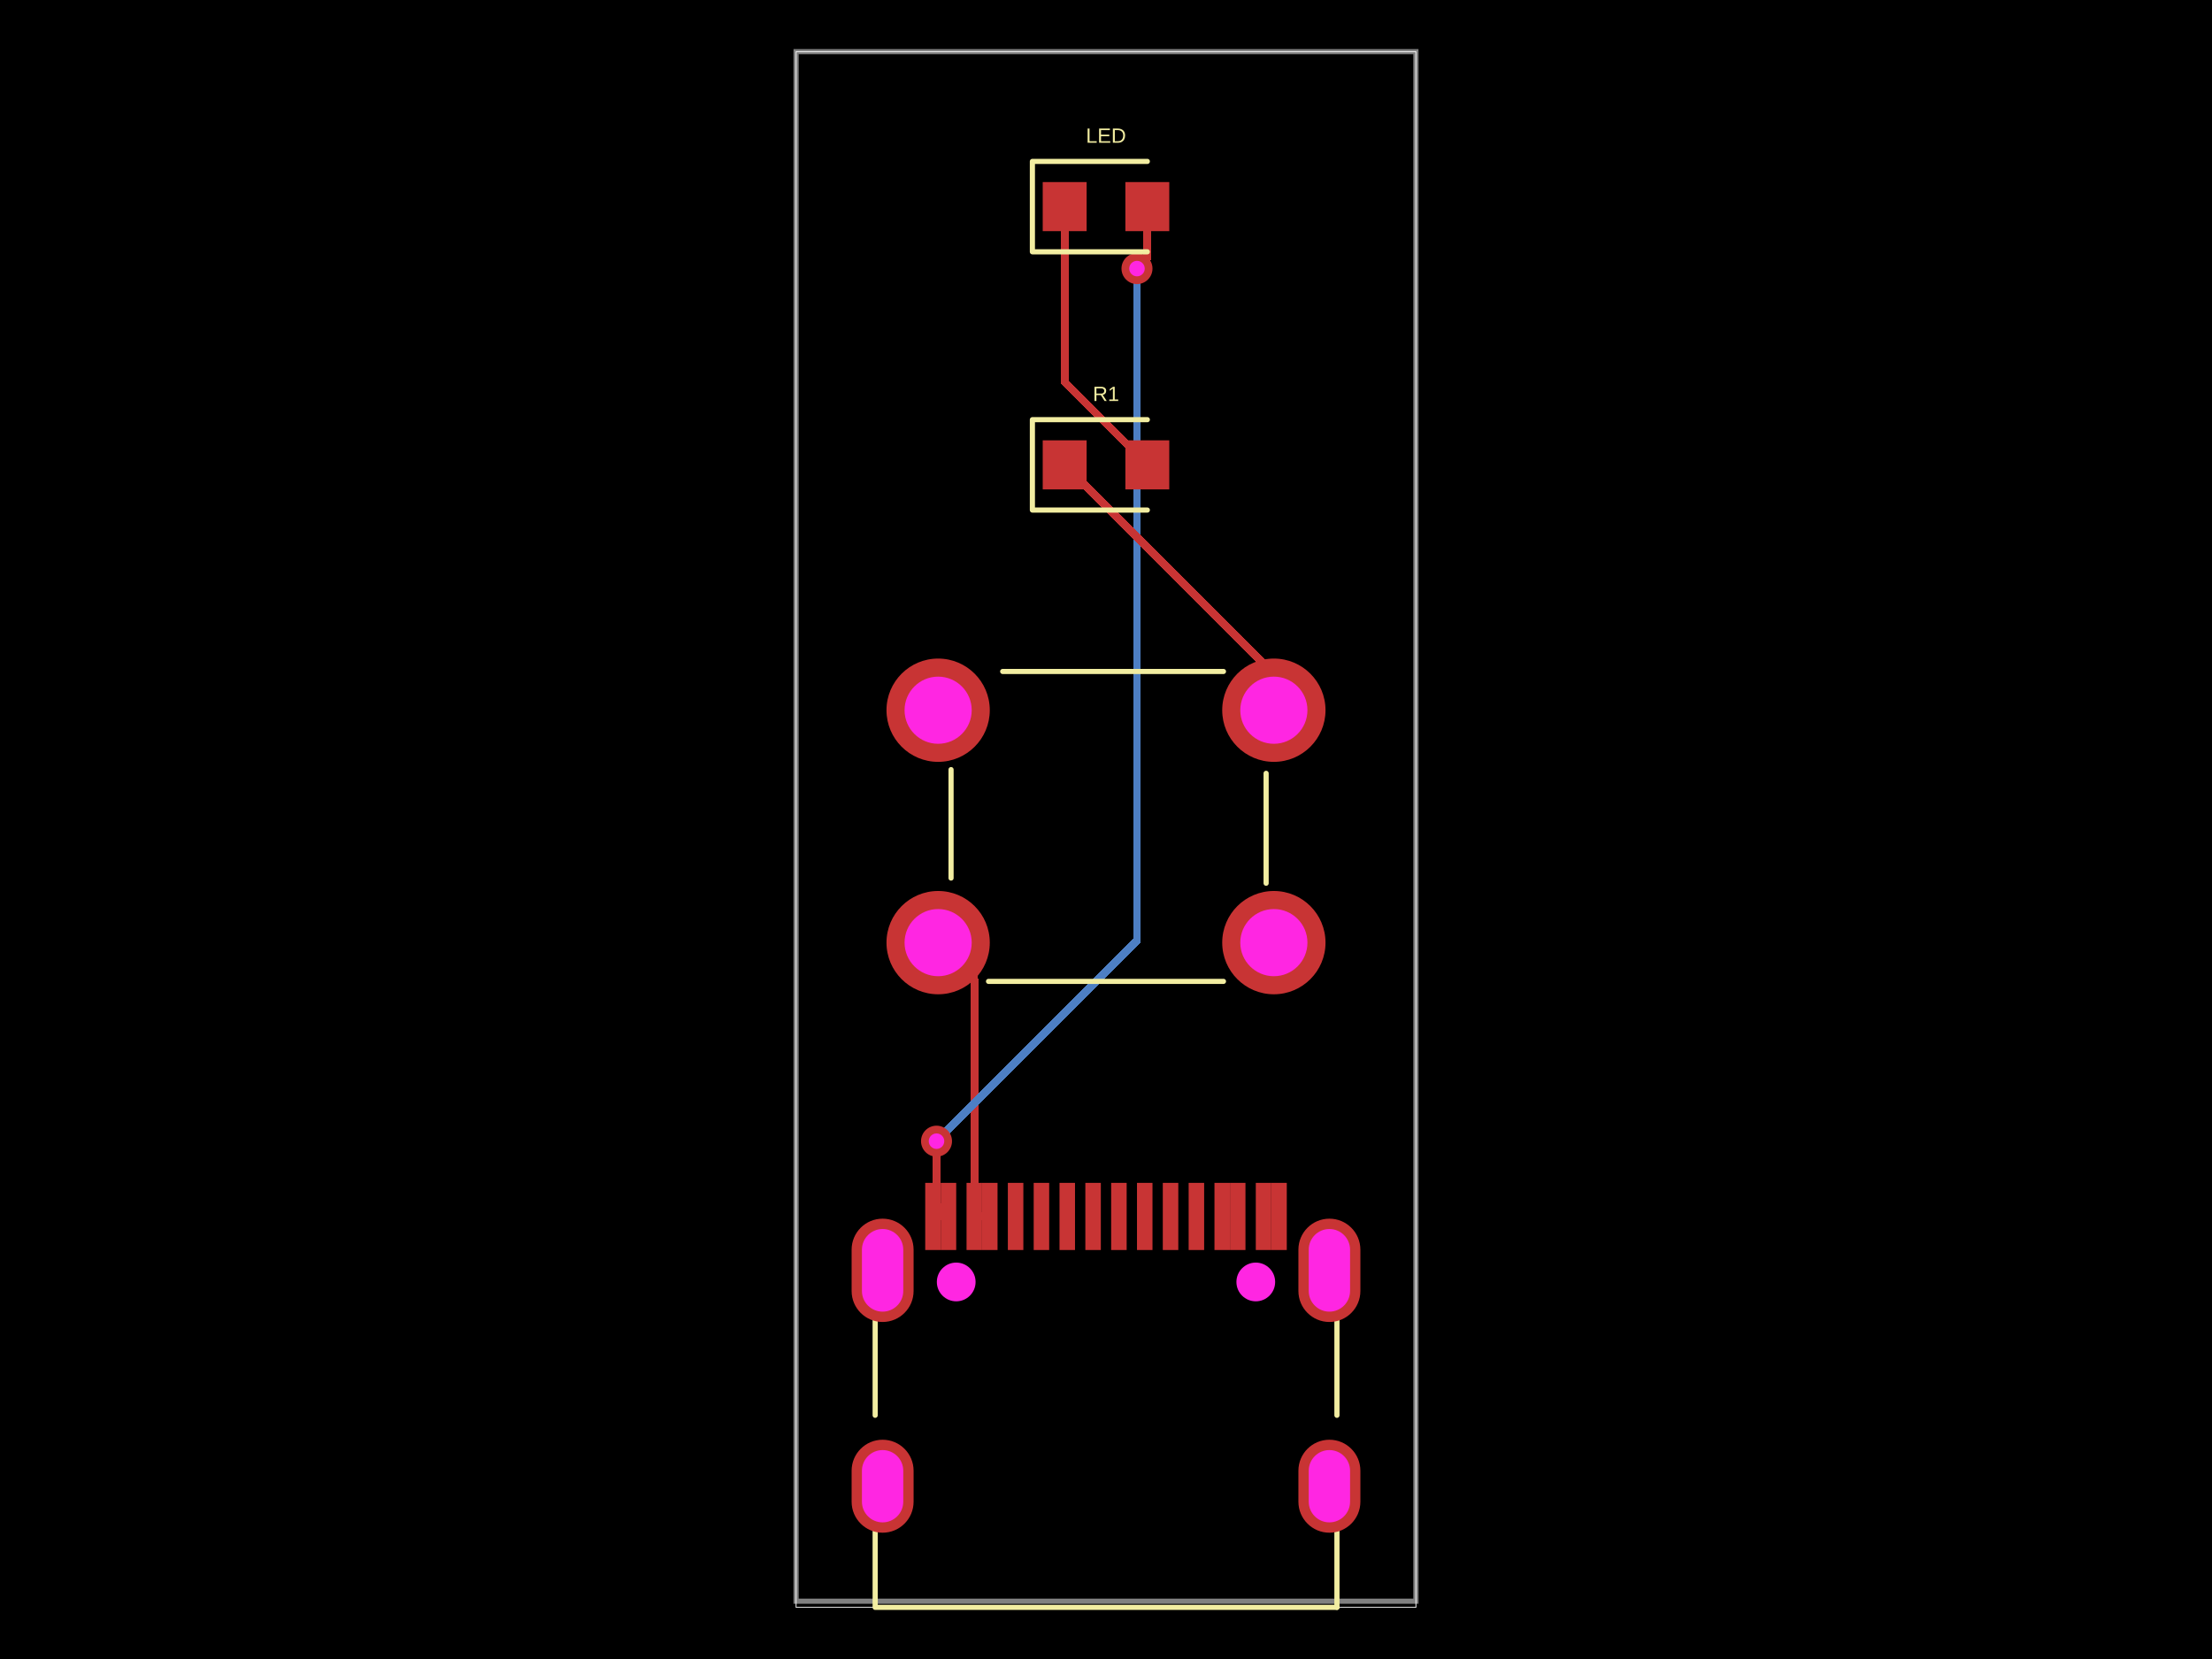
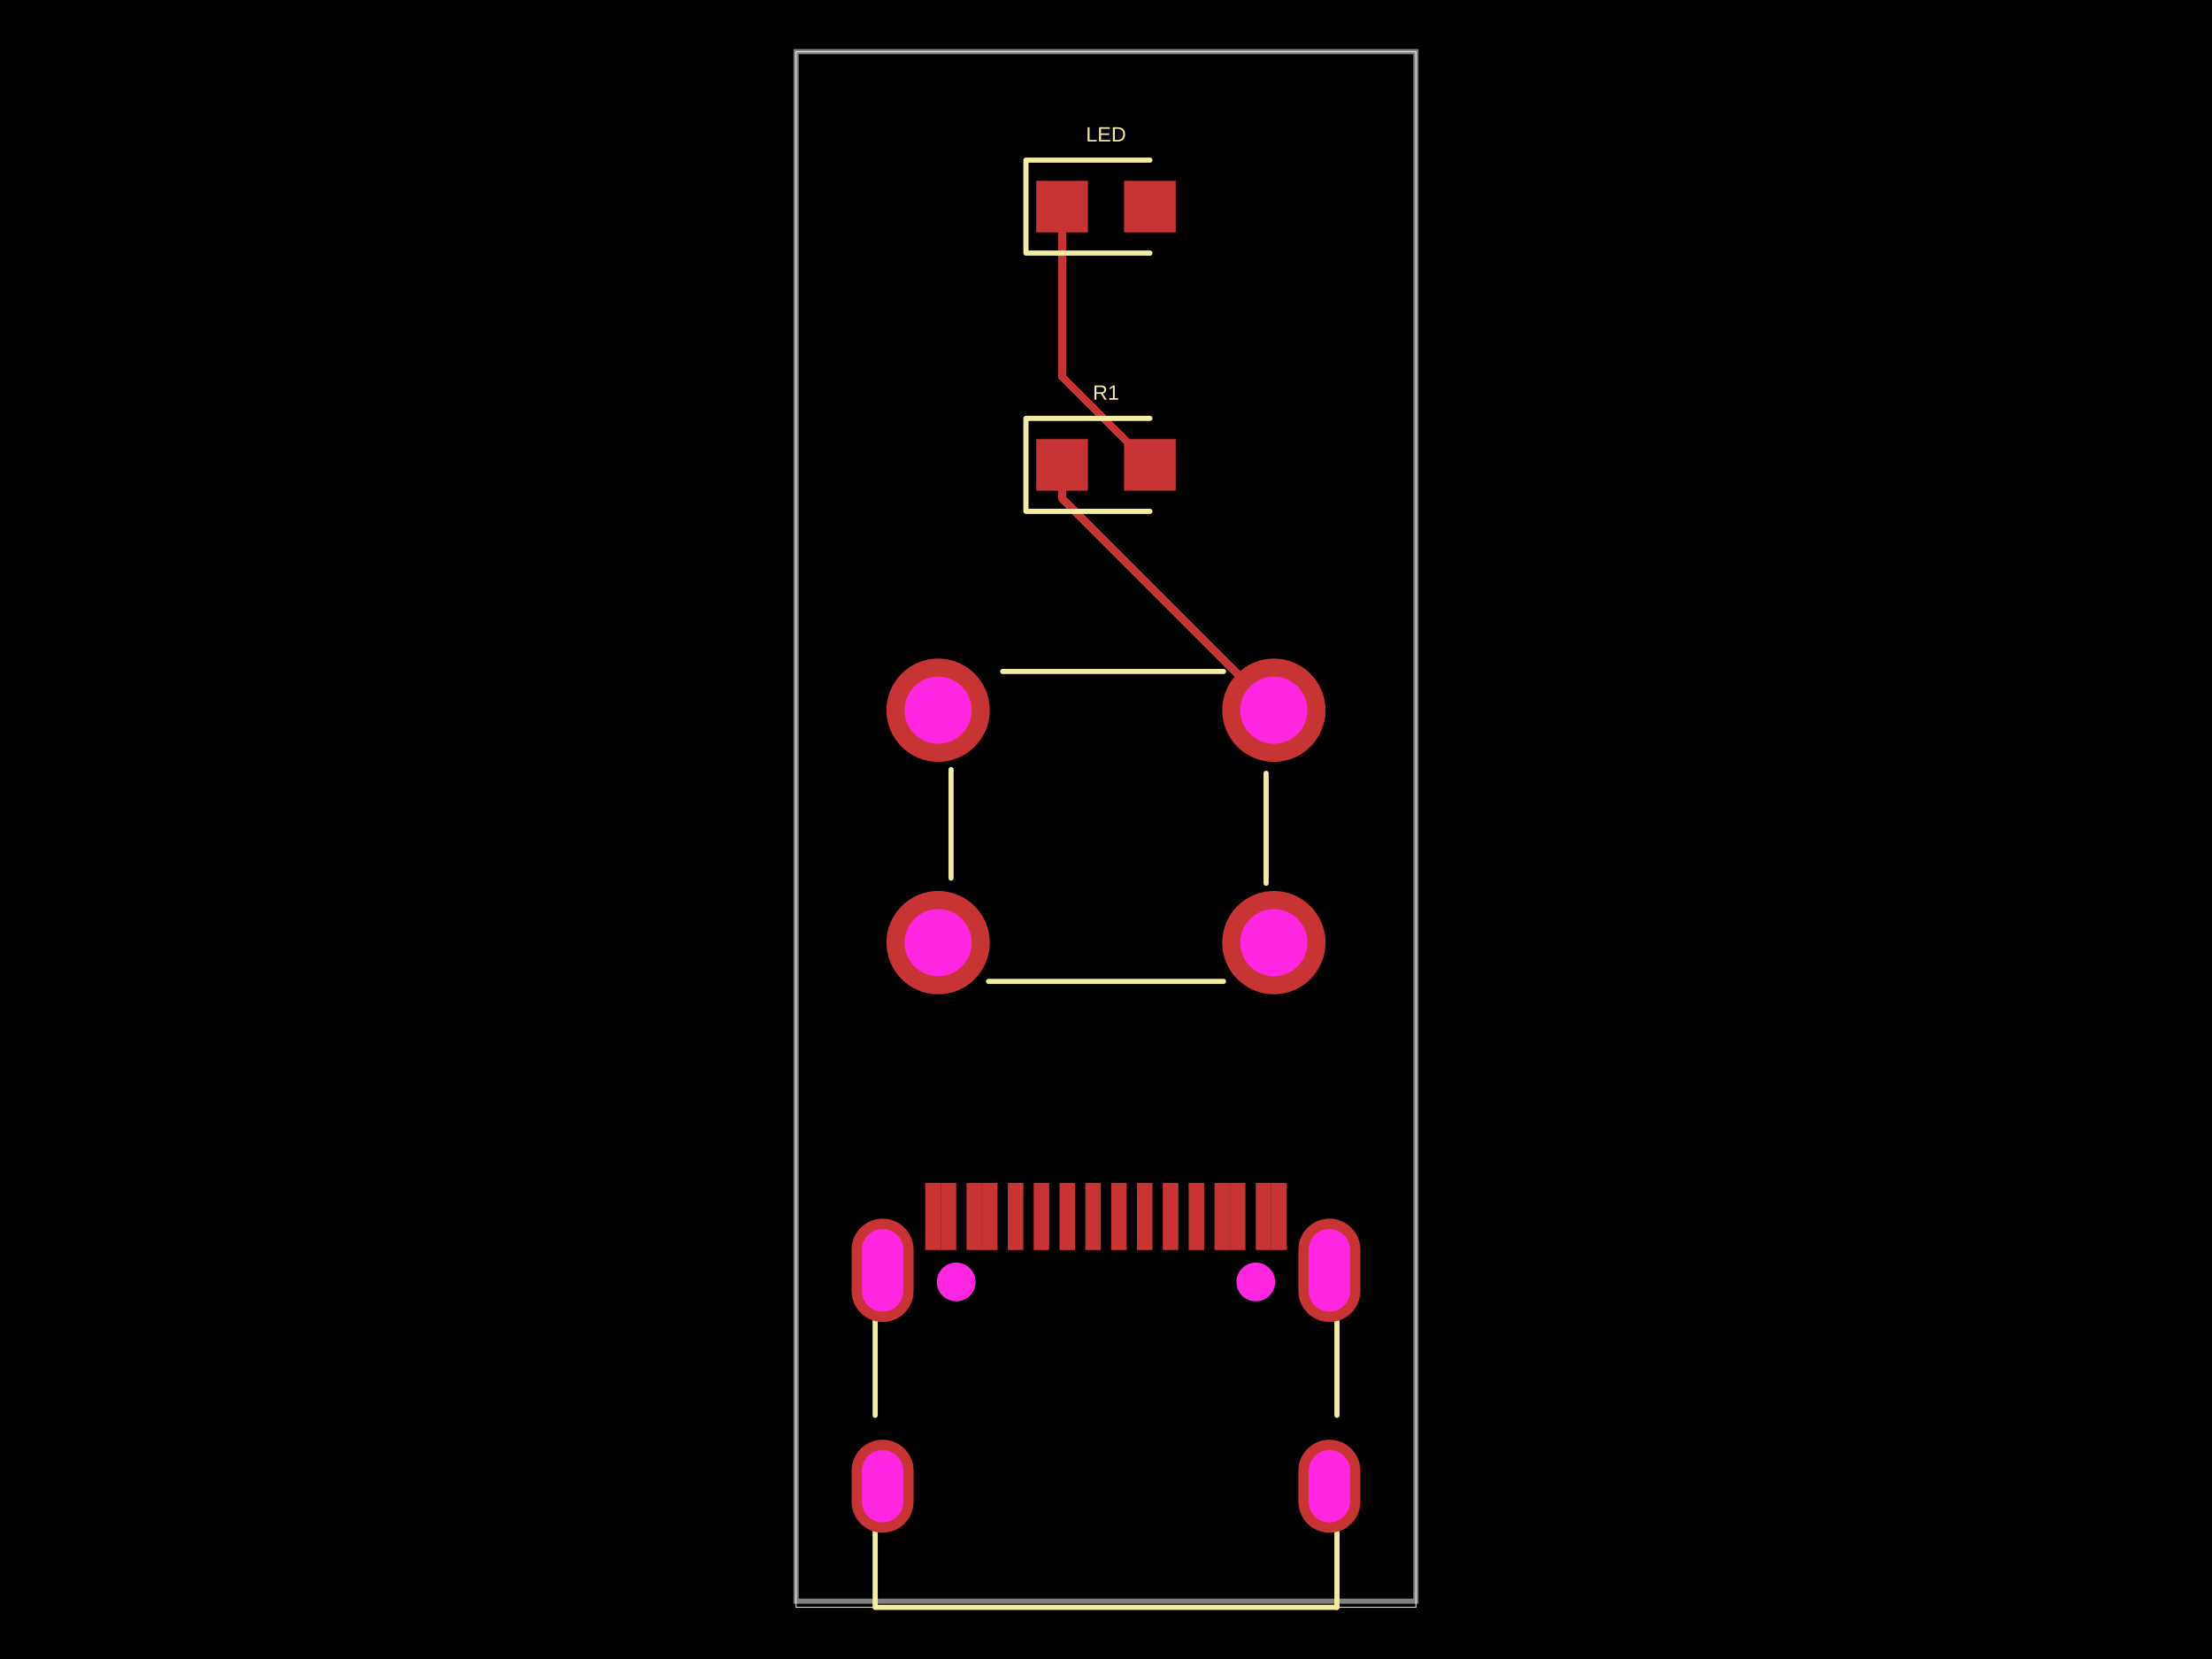
- <svg xmlns="http://www.w3.org/2000/svg" width="800" height="600" data-software-used-string="@tscircuit/core@0.0.522">
+ <svg xmlns="http://www.w3.org/2000/svg" width="800" height="600" data-software-used-string="@tscircuit/core@0.0.524">
  <style />
  <rect class="boundary" x="0" y="0" fill="#000" width="800" height="600" />
  <rect class="pcb-boundary" fill="none" stroke="#fff" stroke-width="0.3" x="287.917" y="18.68" width="224.166" height="562.639" />
  <path class="pcb-board" d="M 287.917 579.095 L 512.083 579.095 L 512.083 18.68 L 287.917 18.68 Z" fill="none" stroke="rgba(255, 255, 255, 0.5)" stroke-width="1.868" />
-   <path class="pcb-trace" stroke="rgb(200, 52, 52)" fill="none" d="M 352.367 439.942 L 357.97 439.942" stroke-width="2.802" stroke-linecap="round" stroke-linejoin="round" shape-rendering="crispEdges" data-layer="top" />
-   <path class="pcb-trace" stroke="rgb(200, 52, 52)" fill="none" d="M 357.97 439.942 L 357.97 439.942" stroke-width="2.802" stroke-linecap="round" stroke-linejoin="round" shape-rendering="crispEdges" data-layer="top" />
-   <path class="pcb-trace" stroke="rgb(200, 52, 52)" fill="none" d="M 352.367 439.942 L 352.367 353.994" stroke-width="2.802" stroke-linecap="round" stroke-linejoin="round" shape-rendering="crispEdges" data-layer="top" />
-   <path class="pcb-trace" stroke="rgb(200, 52, 52)" fill="none" d="M 352.367 353.994 L 339.29 340.917" stroke-width="2.802" stroke-linecap="round" stroke-linejoin="round" shape-rendering="crispEdges" data-layer="top" />
-   <path class="pcb-trace" stroke="rgb(200, 52, 52)" fill="none" d="M 337.42 439.942 L 343.024 439.942" stroke-width="2.802" stroke-linecap="round" stroke-linejoin="round" shape-rendering="crispEdges" data-layer="top" />
-   <path class="pcb-trace" stroke="rgb(200, 52, 52)" fill="none" d="M 343.024 439.942 L 343.024 439.942" stroke-width="2.802" stroke-linecap="round" stroke-linejoin="round" shape-rendering="crispEdges" data-layer="top" />
-   <path class="pcb-trace" stroke="rgb(77, 127, 196)" fill="none" d="M 411.208 97.138 L 411.208 97.138" stroke-width="2.802" stroke-linecap="round" stroke-linejoin="round" shape-rendering="crispEdges" data-layer="bottom" />
-   <path class="pcb-trace" stroke="rgb(77, 127, 196)" fill="none" d="M 411.208 97.138 L 411.208 340.213" stroke-width="2.802" stroke-linecap="round" stroke-linejoin="round" shape-rendering="crispEdges" data-layer="bottom" />
-   <path class="pcb-trace" stroke="rgb(77, 127, 196)" fill="none" d="M 411.208 340.213 L 338.732 412.69" stroke-width="2.802" stroke-linecap="round" stroke-linejoin="round" shape-rendering="crispEdges" data-layer="bottom" />
-   <path class="pcb-trace" stroke="rgb(77, 127, 196)" fill="none" d="M 338.732 412.69 L 338.705 412.722" stroke-width="2.802" stroke-linecap="round" stroke-linejoin="round" shape-rendering="crispEdges" data-layer="bottom" />
-   <path class="pcb-trace" stroke="rgb(77, 127, 196)" fill="none" d="M 338.705 412.722 L 338.705 412.722" stroke-width="2.802" stroke-linecap="round" stroke-linejoin="round" shape-rendering="crispEdges" data-layer="bottom" />
-   <path class="pcb-trace" stroke="rgb(200, 52, 52)" fill="none" d="M 414.944 74.722 L 414.944 93.402" stroke-width="2.802" stroke-linecap="round" stroke-linejoin="round" shape-rendering="crispEdges" data-layer="top" />
-   <path class="pcb-trace" stroke="rgb(200, 52, 52)" fill="none" d="M 414.944 93.402 L 411.646 96.701" stroke-width="2.802" stroke-linecap="round" stroke-linejoin="round" shape-rendering="crispEdges" data-layer="top" />
-   <path class="pcb-trace" stroke="rgb(200, 52, 52)" fill="none" d="M 411.646 96.701 L 411.208 97.138" stroke-width="2.802" stroke-linecap="round" stroke-linejoin="round" shape-rendering="crispEdges" data-layer="top" />
-   <path class="pcb-trace" stroke="rgb(200, 52, 52)" fill="none" d="M 411.208 97.138 L 411.208 97.138" stroke-width="2.802" stroke-linecap="round" stroke-linejoin="round" shape-rendering="crispEdges" data-layer="top" />
-   <path class="pcb-trace" stroke="rgb(200, 52, 52)" fill="none" d="M 338.705 412.722 L 338.705 412.722" stroke-width="2.802" stroke-linecap="round" stroke-linejoin="round" shape-rendering="crispEdges" data-layer="top" />
-   <path class="pcb-trace" stroke="rgb(200, 52, 52)" fill="none" d="M 338.705 412.722 L 338.705 435.623" stroke-width="2.802" stroke-linecap="round" stroke-linejoin="round" shape-rendering="crispEdges" data-layer="top" />
-   <path class="pcb-trace" stroke="rgb(200, 52, 52)" fill="none" d="M 338.705 435.623 L 343.024 439.942" stroke-width="2.802" stroke-linecap="round" stroke-linejoin="round" shape-rendering="crispEdges" data-layer="top" />
-   <path class="pcb-trace" stroke="rgb(200, 52, 52)" fill="none" d="M 414.944 168.124 L 385.056 138.236" stroke-width="2.802" stroke-linecap="round" stroke-linejoin="round" shape-rendering="crispEdges" data-layer="top" />
-   <path class="pcb-trace" stroke="rgb(200, 52, 52)" fill="none" d="M 385.056 138.236 L 385.056 74.722" stroke-width="2.802" stroke-linecap="round" stroke-linejoin="round" shape-rendering="crispEdges" data-layer="top" />
-   <path class="pcb-trace" stroke="rgb(200, 52, 52)" fill="none" d="M 460.71 256.858 L 460.71 243.779" stroke-width="2.802" stroke-linecap="round" stroke-linejoin="round" shape-rendering="crispEdges" data-layer="top" />
-   <path class="pcb-trace" stroke="rgb(200, 52, 52)" fill="none" d="M 460.71 243.779 L 385.056 168.124" stroke-width="2.802" stroke-linecap="round" stroke-linejoin="round" shape-rendering="crispEdges" data-layer="top" />
+   <path class="pcb-trace" stroke="rgb(200, 52, 52)" fill="none" d="M 384.122 74.722 L 384.122 136.367" stroke-width="2.802" stroke-linecap="round" stroke-linejoin="round" shape-rendering="crispEdges" data-layer="top" />
+   <path class="pcb-trace" stroke="rgb(200, 52, 52)" fill="none" d="M 384.122 136.367 L 415.878 168.124" stroke-width="2.802" stroke-linecap="round" stroke-linejoin="round" shape-rendering="crispEdges" data-layer="top" />
+   <path class="pcb-trace" stroke="rgb(200, 52, 52)" fill="none" d="M 384.122 168.124 L 384.122 180.269" stroke-width="2.802" stroke-linecap="round" stroke-linejoin="round" shape-rendering="crispEdges" data-layer="top" />
+   <path class="pcb-trace" stroke="rgb(200, 52, 52)" fill="none" d="M 384.122 180.269 L 460.71 256.858" stroke-width="2.802" stroke-linecap="round" stroke-linejoin="round" shape-rendering="crispEdges" data-layer="top" />
  <rect class="pcb-pad" fill="rgb(200, 52, 52)" x="364.506" y="427.8" width="5.604" height="24.285" data-layer="top" />
  <rect class="pcb-pad" fill="rgb(200, 52, 52)" x="373.849" y="427.8" width="5.604" height="24.285" data-layer="top" />
  <rect class="pcb-pad" fill="rgb(200, 52, 52)" x="383.186" y="427.8" width="5.604" height="24.285" data-layer="top" />
  <rect class="pcb-pad" fill="rgb(200, 52, 52)" x="392.529" y="427.8" width="5.604" height="24.285" data-layer="top" />
  <rect class="pcb-pad" fill="rgb(200, 52, 52)" x="401.867" y="427.8" width="5.604" height="24.285" data-layer="top" />
  <rect class="pcb-pad" fill="rgb(200, 52, 52)" x="411.209" y="427.8" width="5.604" height="24.285" data-layer="top" />
  <rect class="pcb-pad" fill="rgb(200, 52, 52)" x="420.543" y="427.8" width="5.604" height="24.285" data-layer="top" />
  <rect class="pcb-pad" fill="rgb(200, 52, 52)" x="429.89" y="427.8" width="5.604" height="24.285" data-layer="top" />
  <rect class="pcb-pad" fill="rgb(200, 52, 52)" x="334.618" y="427.8" width="5.604" height="24.285" data-layer="top" />
  <rect class="pcb-pad" fill="rgb(200, 52, 52)" x="340.222" y="427.8" width="5.604" height="24.285" data-layer="top" />
  <rect class="pcb-pad" fill="rgb(200, 52, 52)" x="349.564" y="427.8" width="5.604" height="24.285" data-layer="top" />
  <rect class="pcb-pad" fill="rgb(200, 52, 52)" x="355.168" y="427.8" width="5.604" height="24.285" data-layer="top" />
  <rect class="pcb-pad" fill="rgb(200, 52, 52)" x="439.228" y="427.8" width="5.604" height="24.285" data-layer="top" />
  <rect class="pcb-pad" fill="rgb(200, 52, 52)" x="444.836" y="427.8" width="5.604" height="24.285" data-layer="top" />
  <rect class="pcb-pad" fill="rgb(200, 52, 52)" x="454.174" y="427.8" width="5.604" height="24.285" data-layer="top" />
  <rect class="pcb-pad" fill="rgb(200, 52, 52)" x="459.778" y="427.8" width="5.604" height="24.285" data-layer="top" />
-   <rect class="pcb-pad" fill="rgb(200, 52, 52)" x="377.116" y="65.849" width="15.878" height="17.746" data-layer="top" />
-   <rect class="pcb-pad" fill="rgb(200, 52, 52)" x="407.005" y="65.849" width="15.878" height="17.746" data-layer="top" />
-   <rect class="pcb-pad" fill="rgb(200, 52, 52)" x="377.116" y="159.251" width="15.878" height="17.746" data-layer="top" />
-   <rect class="pcb-pad" fill="rgb(200, 52, 52)" x="407.005" y="159.251" width="15.878" height="17.746" data-layer="top" />
-   <g>
-     <circle class="pcb-hole-outer" fill="rgb(200, 52, 52)" cx="411.208" cy="97.138" r="5.604" />
-     <circle class="pcb-hole-inner" fill="#FF26E2" cx="411.208" cy="97.138" r="2.802" />
-   </g>
-   <g>
-     <circle class="pcb-hole-outer" fill="rgb(200, 52, 52)" cx="338.705" cy="412.722" r="5.604" />
-     <circle class="pcb-hole-inner" fill="#FF26E2" cx="338.705" cy="412.722" r="2.802" />
-   </g>
+   <rect class="pcb-pad" fill="rgb(200, 52, 52)" x="374.781" y="65.382" width="18.68" height="18.68" data-layer="top" />
+   <rect class="pcb-pad" fill="rgb(200, 52, 52)" x="406.538" y="65.382" width="18.68" height="18.68" data-layer="top" />
+   <rect class="pcb-pad" fill="rgb(200, 52, 52)" x="374.781" y="158.784" width="18.68" height="18.68" data-layer="top" />
+   <rect class="pcb-pad" fill="rgb(200, 52, 52)" x="406.538" y="158.784" width="18.68" height="18.68" data-layer="top" />
  <path class="pcb-silkscreen pcb-silkscreen-top" d="M 316.517 511.858 L 316.517 477.058" fill="none" stroke="#f2eda1" stroke-width="1.868" stroke-linecap="round" stroke-linejoin="round" data-pcb-component-id="null" data-pcb-silkscreen-path-id="pcb_silkscreen_path_0" />
  <path class="pcb-silkscreen pcb-silkscreen-top" d="M 483.521 581.32 L 316.517 581.32 L 316.517 553.648" fill="none" stroke="#f2eda1" stroke-width="1.868" stroke-linecap="round" stroke-linejoin="round" data-pcb-component-id="null" data-pcb-silkscreen-path-id="pcb_silkscreen_path_1" />
  <path class="pcb-silkscreen pcb-silkscreen-top" d="M 483.521 511.865 L 483.521 477.052" fill="none" stroke="#f2eda1" stroke-width="1.868" stroke-linecap="round" stroke-linejoin="round" data-pcb-component-id="null" data-pcb-silkscreen-path-id="pcb_silkscreen_path_2" />
  <path class="pcb-silkscreen pcb-silkscreen-top" d="M 483.521 581.32 L 483.521 553.641" fill="none" stroke="#f2eda1" stroke-width="1.868" stroke-linecap="round" stroke-linejoin="round" data-pcb-component-id="null" data-pcb-silkscreen-path-id="pcb_silkscreen_path_3" />
-   <path class="pcb-silkscreen pcb-silkscreen-top" d="M 414.944 58.376 L 373.38 58.376 L 373.38 91.067 L 414.944 91.067" fill="none" stroke="#f2eda1" stroke-width="1.868" stroke-linecap="round" stroke-linejoin="round" data-pcb-component-id="pcb_component_1" data-pcb-silkscreen-path-id="pcb_silkscreen_path_4" />
+   <path class="pcb-silkscreen pcb-silkscreen-top" d="M 415.878 57.909 L 371.045 57.909 L 371.045 91.534 L 415.878 91.534" fill="none" stroke="#f2eda1" stroke-width="1.868" stroke-linecap="round" stroke-linejoin="round" data-pcb-component-id="pcb_component_1" data-pcb-silkscreen-path-id="pcb_silkscreen_path_4" />
  <path class="pcb-silkscreen pcb-silkscreen-top" d="M 357.515 354.929 L 442.485 354.929" fill="none" stroke="#f2eda1" stroke-width="1.868" stroke-linecap="round" stroke-linejoin="round" data-pcb-component-id="null" data-pcb-silkscreen-path-id="pcb_silkscreen_path_5" />
  <path class="pcb-silkscreen pcb-silkscreen-top" d="M 343.959 278.339 L 343.959 317.568" fill="none" stroke="#f2eda1" stroke-width="1.868" stroke-linecap="round" stroke-linejoin="round" data-pcb-component-id="null" data-pcb-silkscreen-path-id="pcb_silkscreen_path_6" />
  <path class="pcb-silkscreen pcb-silkscreen-top" d="M 457.909 279.684 L 457.909 319.436" fill="none" stroke="#f2eda1" stroke-width="1.868" stroke-linecap="round" stroke-linejoin="round" data-pcb-component-id="null" data-pcb-silkscreen-path-id="pcb_silkscreen_path_7" />
  <path class="pcb-silkscreen pcb-silkscreen-top" d="M 362.639 242.846 L 442.485 242.846" fill="none" stroke="#f2eda1" stroke-width="1.868" stroke-linecap="round" stroke-linejoin="round" data-pcb-component-id="null" data-pcb-silkscreen-path-id="pcb_silkscreen_path_8" />
-   <path class="pcb-silkscreen pcb-silkscreen-top" d="M 414.944 151.779 L 373.38 151.779 L 373.38 184.47 L 414.944 184.47" fill="none" stroke="#f2eda1" stroke-width="1.868" stroke-linecap="round" stroke-linejoin="round" data-pcb-component-id="pcb_component_3" data-pcb-silkscreen-path-id="pcb_silkscreen_path_9" />
-   <text x="0" y="0" dx="0" dy="0" fill="#f2eda1" font-family="Arial, sans-serif" font-size="7.472" text-anchor="middle" dominant-baseline="central" transform="matrix(1,0,0,1,400,49.03625)" class="pcb-silkscreen-text pcb-silkscreen-top" data-pcb-silkscreen-text-id="pcb_component_1" stroke="none">LED</text>
-   <text x="0" y="0" dx="0" dy="0" fill="#f2eda1" font-family="Arial, sans-serif" font-size="7.472" text-anchor="middle" dominant-baseline="central" transform="matrix(1,0,0,1,400,142.4386)" class="pcb-silkscreen-text pcb-silkscreen-top" data-pcb-silkscreen-text-id="pcb_component_3" stroke="none">R1</text>
+   <path class="pcb-silkscreen pcb-silkscreen-top" d="M 415.878 151.312 L 371.045 151.312 L 371.045 184.937 L 415.878 184.937" fill="none" stroke="#f2eda1" stroke-width="1.868" stroke-linecap="round" stroke-linejoin="round" data-pcb-component-id="pcb_component_3" data-pcb-silkscreen-path-id="pcb_silkscreen_path_9" />
+   <text x="0" y="0" dx="0" dy="0" fill="#f2eda1" font-family="Arial, sans-serif" font-size="7.472" text-anchor="middle" dominant-baseline="central" transform="matrix(1,0,0,1,400,48.56924)" class="pcb-silkscreen-text pcb-silkscreen-top" data-pcb-silkscreen-text-id="pcb_component_1" stroke="none">LED</text>
+   <text x="0" y="0" dx="0" dy="0" fill="#f2eda1" font-family="Arial, sans-serif" font-size="7.472" text-anchor="middle" dominant-baseline="central" transform="matrix(1,0,0,1,400,141.9716)" class="pcb-silkscreen-text pcb-silkscreen-top" data-pcb-silkscreen-text-id="pcb_component_3" stroke="none">R1</text>
  <g>
    <path class="pcb-hole-outer" fill="rgb(200, 52, 52)" d="M469.587,531.909 v11.208 a11.208,11.208 0 0 0 22.417,0 v-11.208 a11.208,11.208 0 0 0 -22.417,0 z" />
    <path class="pcb-hole-inner" fill="#FF26E2" d="M473.323,531.909 v11.208 a7.472,7.472 0 0 0 14.944,0 v-11.208 a7.472,7.472 0 0 0 -14.944,0 z" />
  </g>
  <g>
    <path class="pcb-hole-outer" fill="rgb(200, 52, 52)" d="M469.587,451.96 v14.944 a11.208,11.208 0 0 0 22.417,0 v-14.944 a11.208,11.208 0 0 0 -22.417,0 z" />
    <path class="pcb-hole-inner" fill="#FF26E2" d="M473.323,451.96 v14.944 a7.472,7.472 0 0 0 14.944,0 v-14.944 a7.472,7.472 0 0 0 -14.944,0 z" />
  </g>
  <g>
    <path class="pcb-hole-outer" fill="rgb(200, 52, 52)" d="M307.997,451.96 v14.944 a11.208,11.208 0 0 0 22.417,0 v-14.944 a11.208,11.208 0 0 0 -22.417,0 z" />
    <path class="pcb-hole-inner" fill="#FF26E2" d="M311.733,451.96 v14.944 a7.472,7.472 0 0 0 14.944,0 v-14.944 a7.472,7.472 0 0 0 -14.944,0 z" />
  </g>
  <g>
    <path class="pcb-hole-outer" fill="rgb(200, 52, 52)" d="M307.997,531.909 v11.208 a11.208,11.208 0 0 0 22.417,0 v-11.208 a11.208,11.208 0 0 0 -22.417,0 z" />
    <path class="pcb-hole-inner" fill="#FF26E2" d="M311.733,531.909 v11.208 a7.472,7.472 0 0 0 14.944,0 v-11.208 a7.472,7.472 0 0 0 -14.944,0 z" />
  </g>
  <g>
    <circle class="pcb-hole-outer" fill="rgb(200, 52, 52)" cx="460.71" cy="340.917" r="18.68" />
    <circle class="pcb-hole-inner" fill="#FF26E2" cx="460.71" cy="340.917" r="12.143" />
  </g>
  <g>
    <circle class="pcb-hole-outer" fill="rgb(200, 52, 52)" cx="460.71" cy="256.858" r="18.68" />
    <circle class="pcb-hole-inner" fill="#FF26E2" cx="460.71" cy="256.858" r="12.143" />
  </g>
  <g>
    <circle class="pcb-hole-outer" fill="rgb(200, 52, 52)" cx="339.29" cy="256.858" r="18.68" />
    <circle class="pcb-hole-inner" fill="#FF26E2" cx="339.29" cy="256.858" r="12.143" />
  </g>
  <g>
    <circle class="pcb-hole-outer" fill="rgb(200, 52, 52)" cx="339.29" cy="340.917" r="18.68" />
    <circle class="pcb-hole-inner" fill="#FF26E2" cx="339.29" cy="340.917" r="12.143" />
  </g>
  <circle class="pcb-hole" cx="345.828" cy="463.638" r="7.005" fill="#FF26E2" />
  <circle class="pcb-hole" cx="454.172" cy="463.638" r="7.005" fill="#FF26E2" />
</svg>
